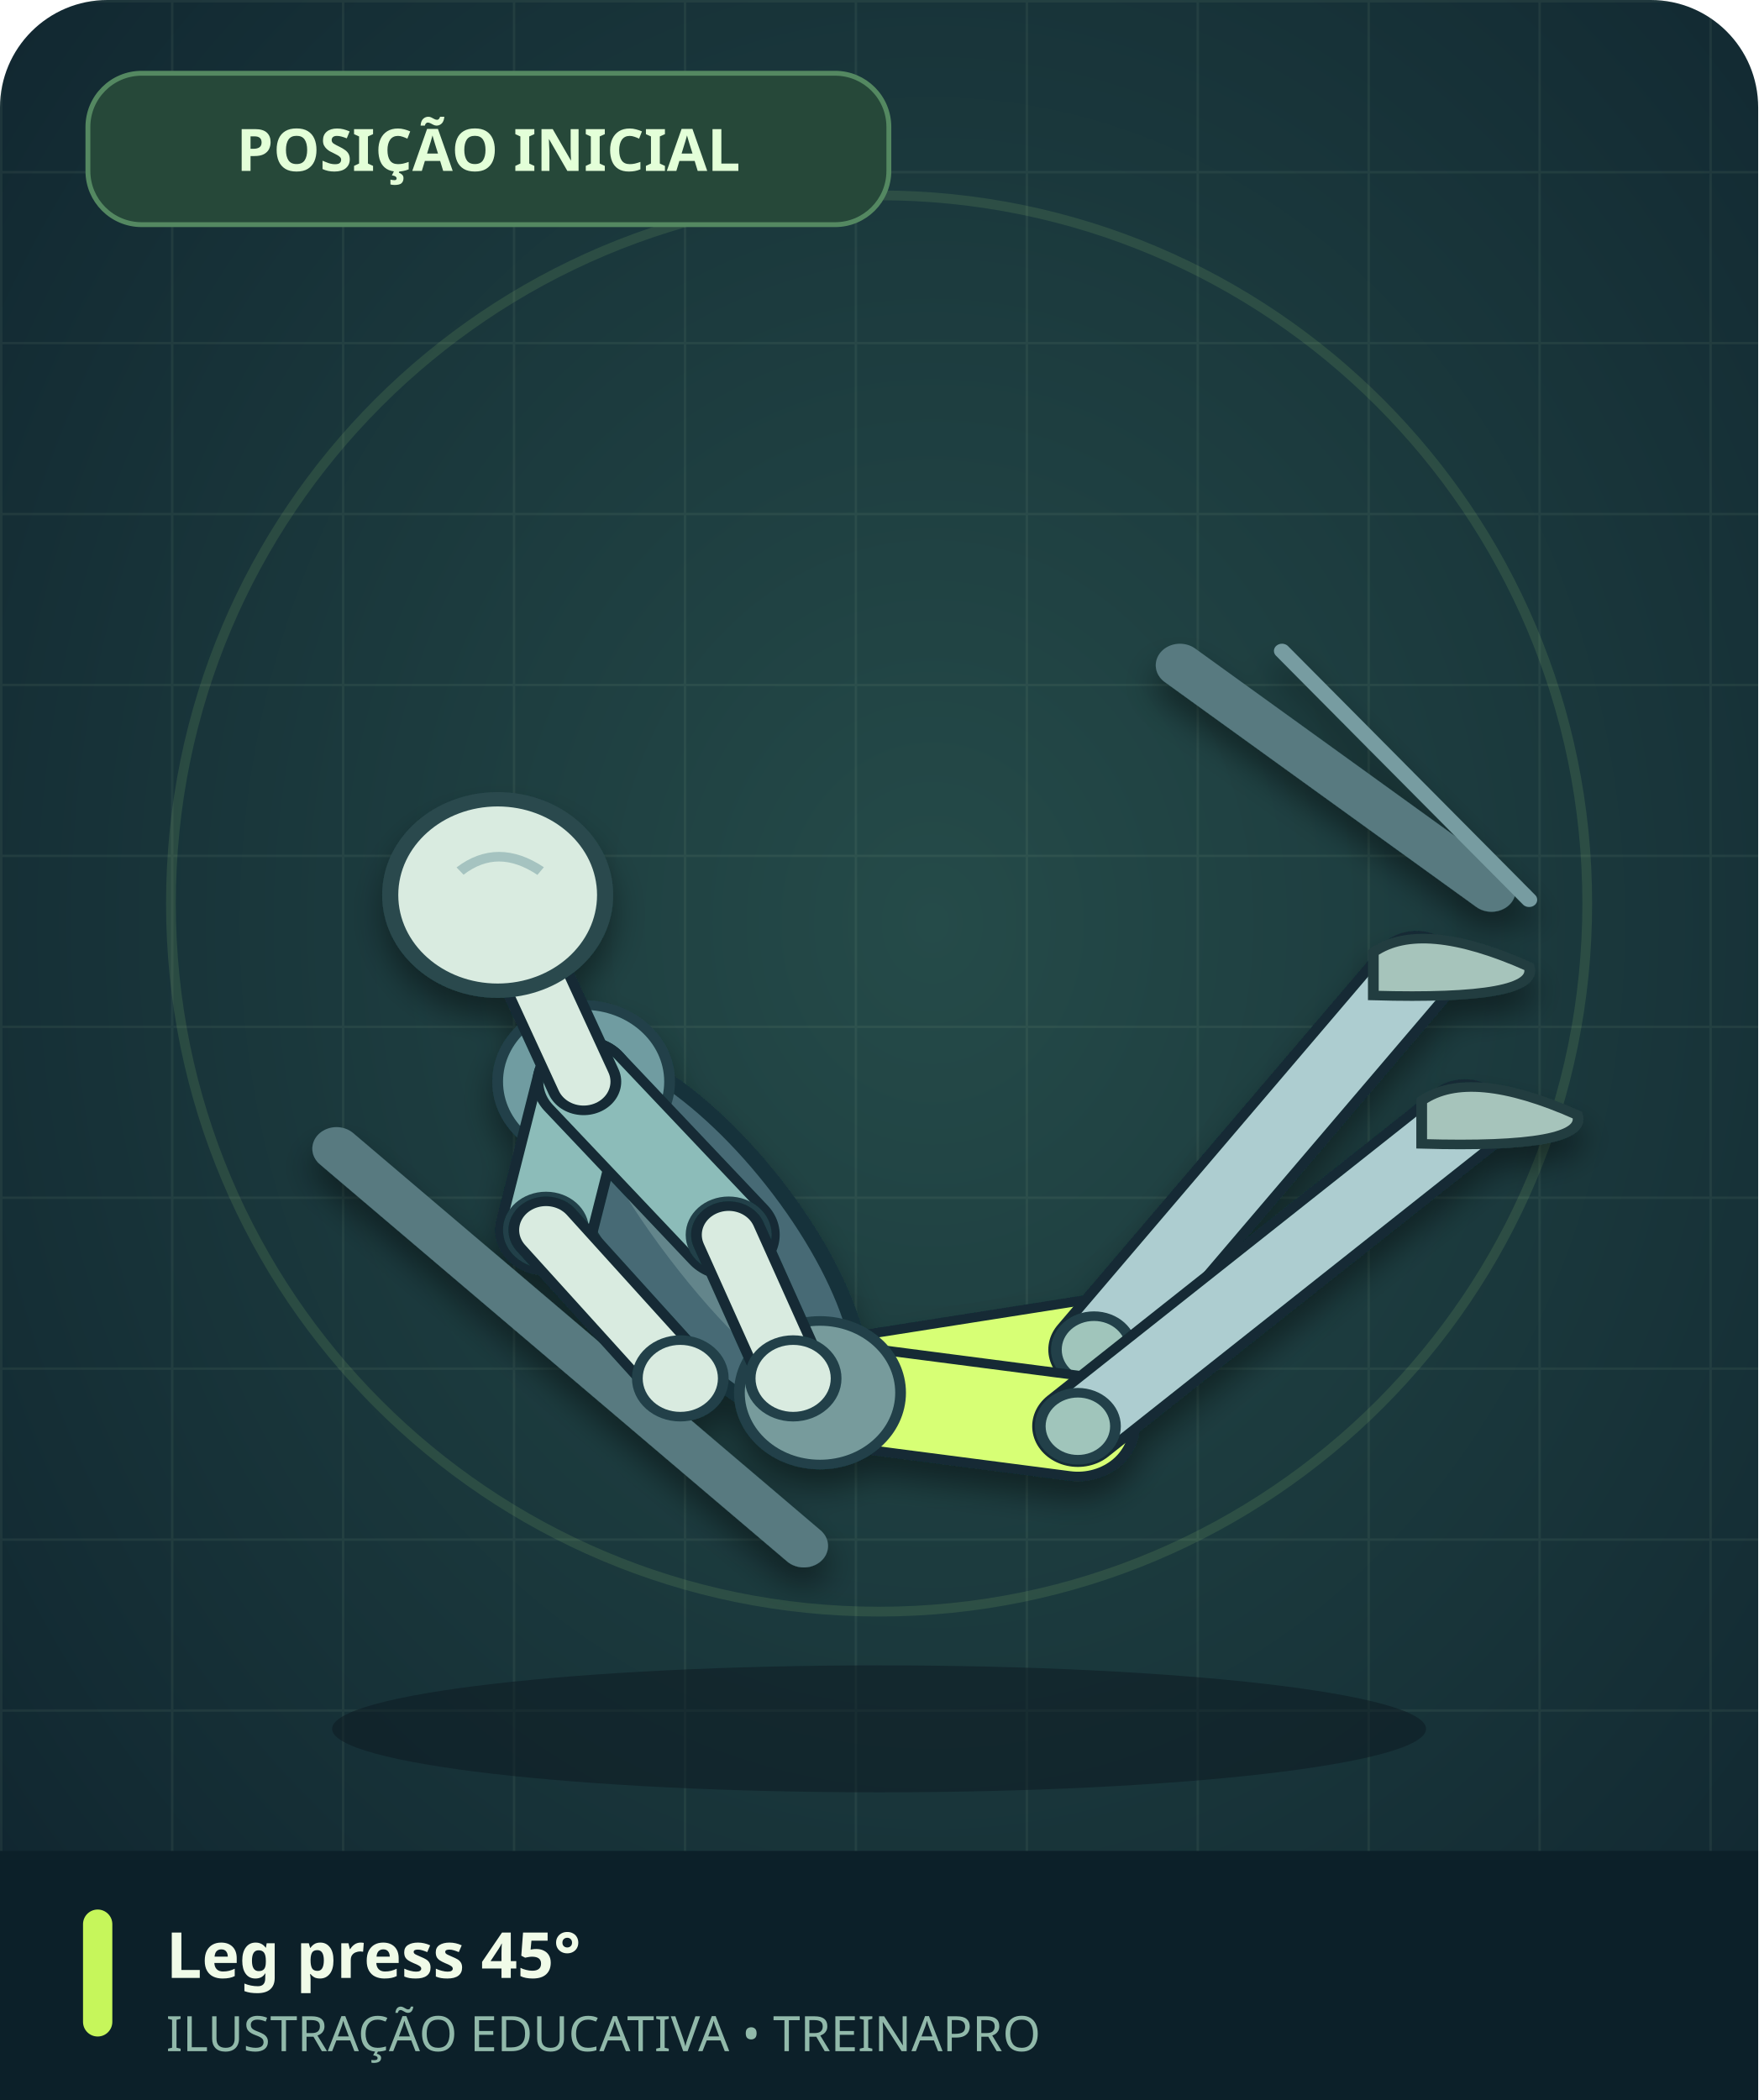
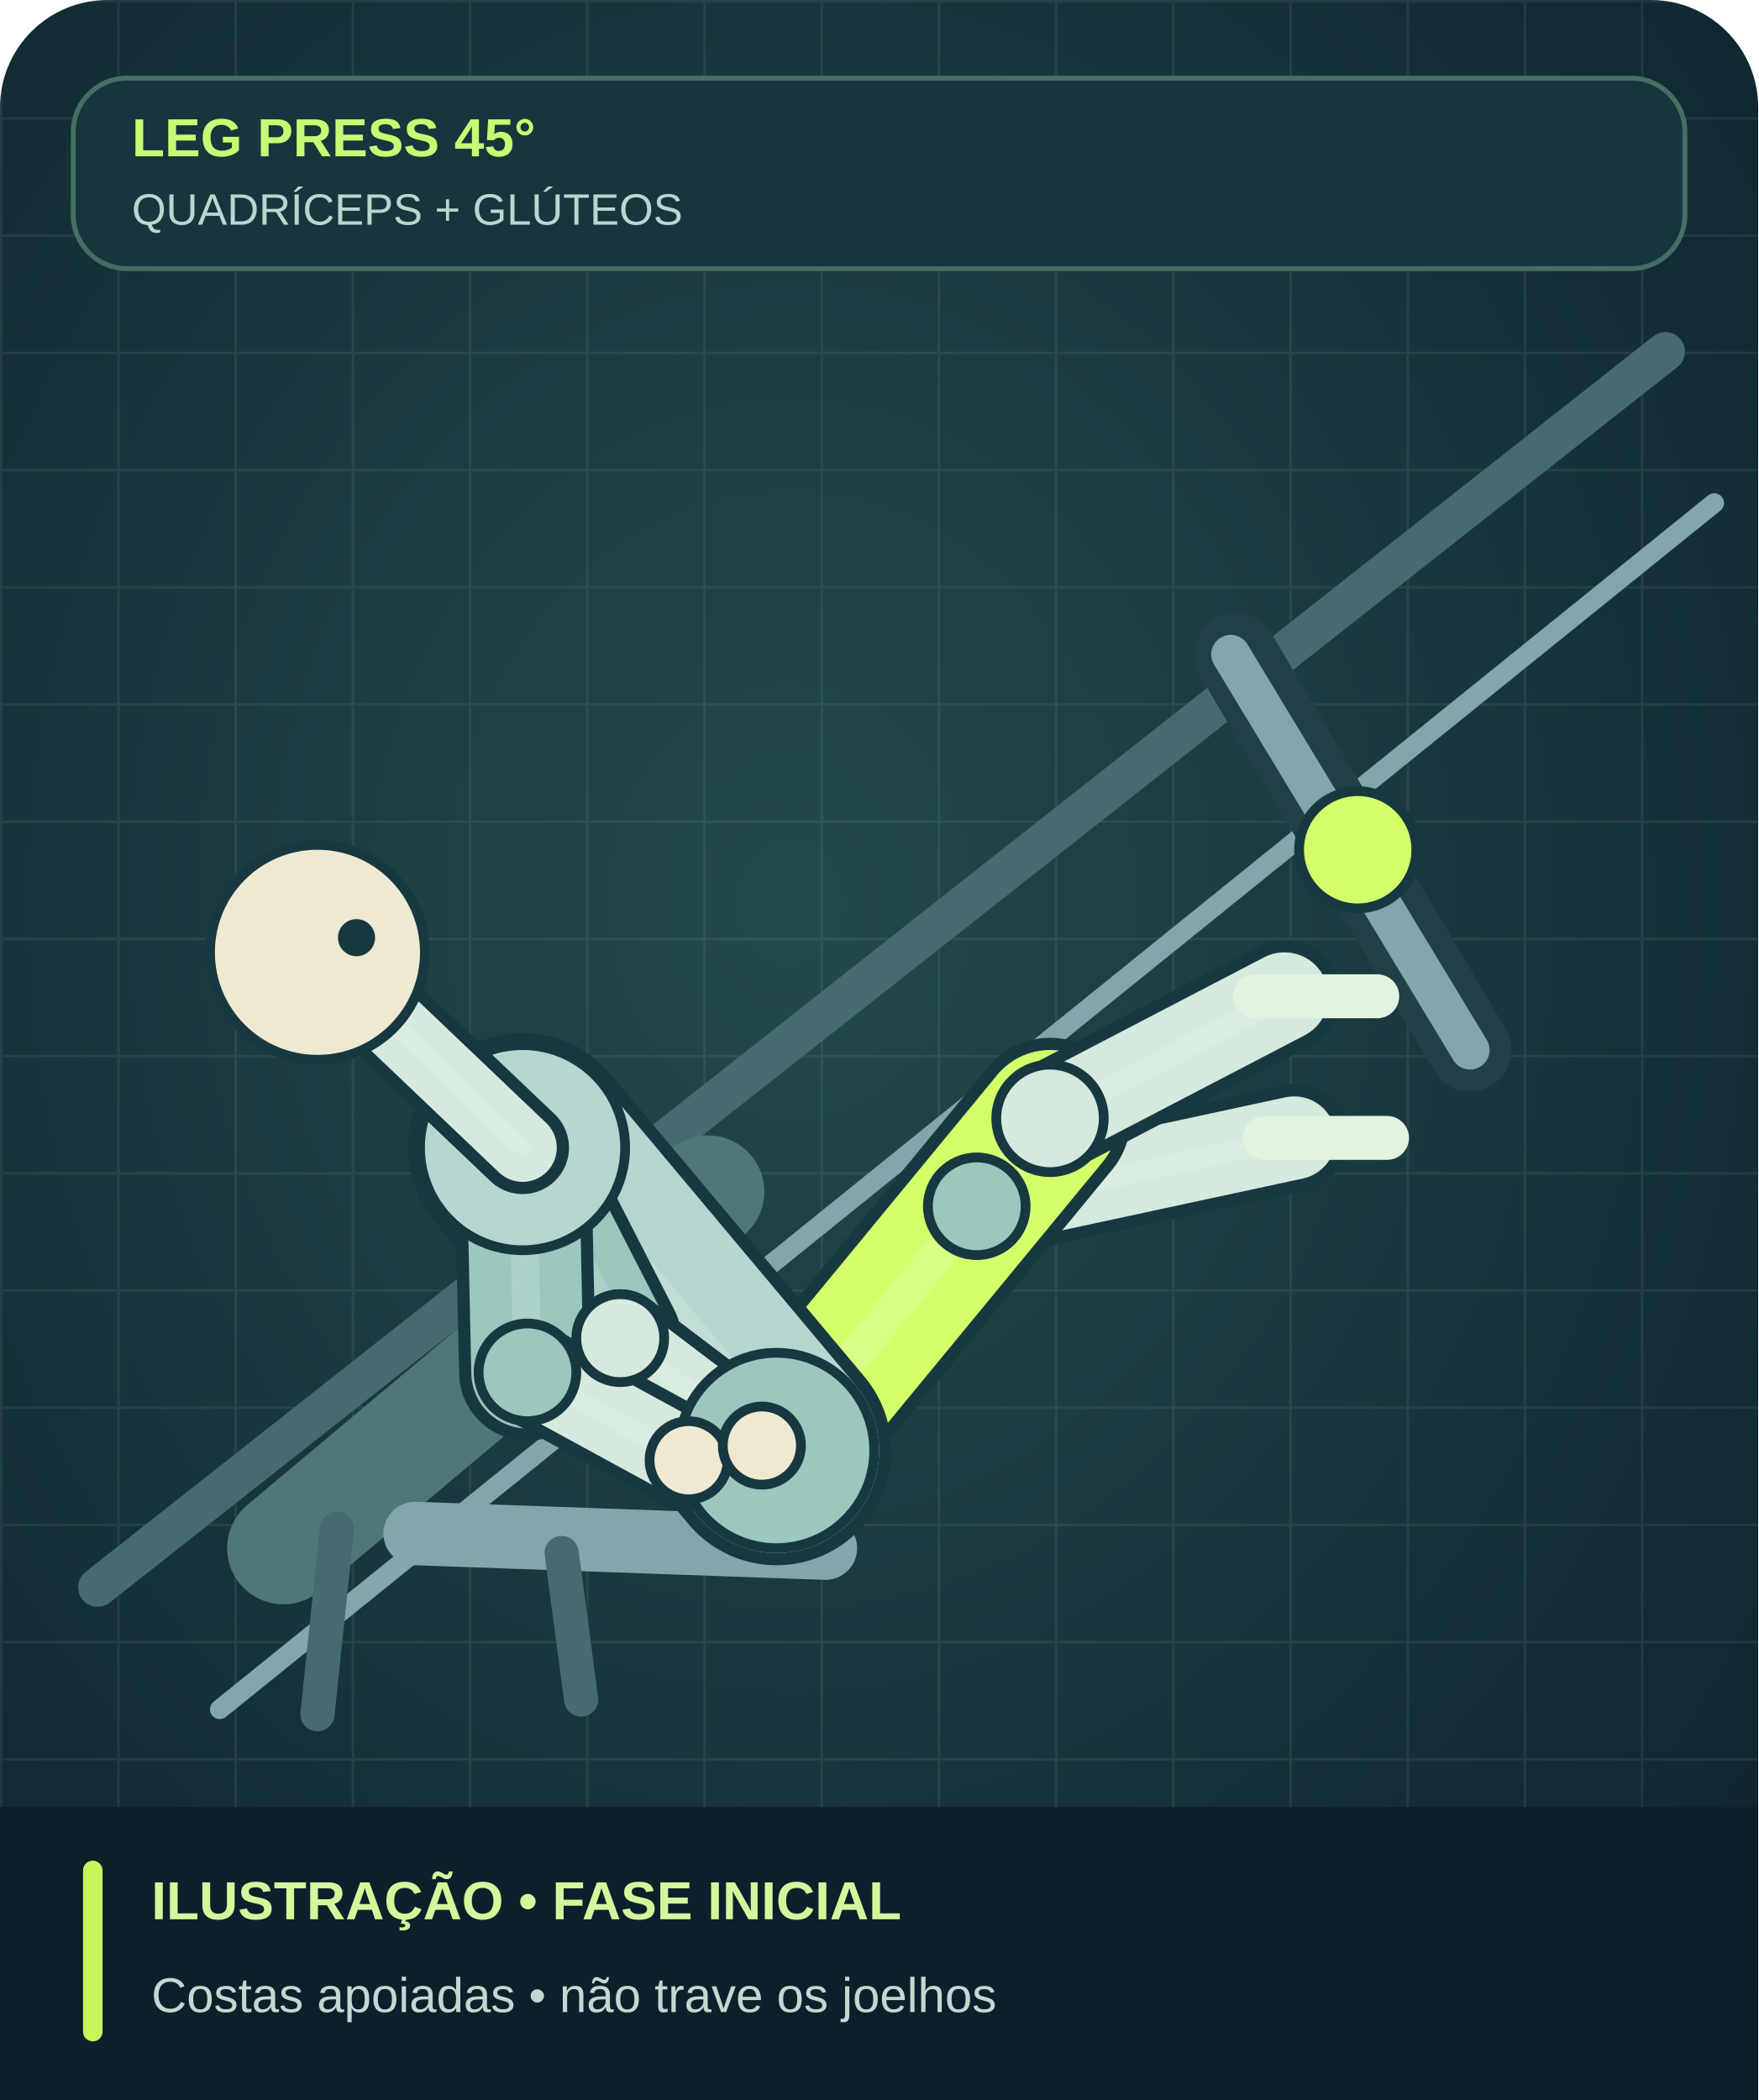
<svg xmlns="http://www.w3.org/2000/svg" viewBox="0 0 360 430" role="img" aria-labelledby="title desc">
  <defs>
-     <radialGradient id="bg" cx=".53" cy=".44" r=".78">
-       <stop stop-color="#254b49" />
-       <stop offset="1" stop-color="#0e222d" />
+     <radialGradient id="back" cx="45%" cy="43%" r="78%">
+       <stop stop-color="#234b4a" />
+       <stop offset="1" stop-color="#0d222e" />
    </radialGradient>
-     <pattern id="grid" width="35" height="35" patternUnits="userSpaceOnUse">
-       <path d="M35 0H0V35" stroke="#bddcb8" stroke-opacity=".07" fill="none" />
+     <pattern id="gr" patternUnits="userSpaceOnUse" width="24" height="24">
+       <path d="M24 0H0V24" fill="none" stroke="#bbd4cb" stroke-opacity=".09" />
    </pattern>
-     <filter id="glow" x="-30%" y="-30%" width="160%" height="160%">
-       <feDropShadow dx="0" dy="4" stdDeviation="3" flood-color="#000" flood-opacity=".40" />
-     </filter>
  </defs>
-   <rect width="360" height="430" rx="22" fill="url(#bg)" />
-   <rect width="360" height="430" rx="22" fill="url(#grid)" />
-   <ellipse cx="180" cy="354" rx="112" ry="13" fill="#0b1820" opacity=".50" />
-   <circle cx="180" cy="185" r="145" fill="none" stroke="#b5ef80" stroke-opacity=".12" stroke-width="2" />
-   <rect x="18" y="15" width="164" height="31" rx="11" fill="#264839" stroke="#548861" />
-   <text x="100" y="35" text-anchor="middle" fill="#e3ffd8" font-family="sans-serif" font-size="12" font-weight="bold">POSIÇÃO INICIAL</text>
-   <g transform="translate(37 49) scale(1.1 .98)" filter="url(#glow)">
-     <line x1="29" y1="190" x2="116" y2="273" stroke="#587a80" stroke-width="9" stroke-linecap="round" />
-     <line x1="186" y1="89" x2="244" y2="136" stroke="#587a80" stroke-width="9" stroke-linecap="round" />
-     <line x1="205" y1="86" x2="251" y2="138" stroke="#779ca1" stroke-width="3" stroke-linecap="round" />
-     <line x1="119" y1="241" x2="170" y2="232" stroke="#122c34" stroke-width="23" stroke-linecap="round" />
-     <line x1="119" y1="241" x2="170" y2="232" stroke="#d7ff75" stroke-width="19" stroke-linecap="round" />
-     <line x1="170" y1="232" x2="230" y2="153" stroke="#122c34" stroke-width="17" stroke-linecap="round" />
-     <line x1="170" y1="232" x2="230" y2="153" stroke="#adcdd0" stroke-width="13" stroke-linecap="round" />
-     <circle cx="170" cy="232" r="7" fill="#a0c5bb" stroke="#214149" stroke-width="2" />
-     <path d="M222 149 Q231 142 251 152 Q253 159 222 158Z" fill="#a6c4bb" stroke="#243c40" stroke-width="2" />
-     <line x1="119" y1="241" x2="167" y2="248" stroke="#122c34" stroke-width="23" stroke-linecap="round" />
-     <line x1="119" y1="241" x2="167" y2="248" stroke="#d7ff75" stroke-width="19" stroke-linecap="round" />
-     <line x1="167" y1="248" x2="239" y2="184" stroke="#122c34" stroke-width="17" stroke-linecap="round" />
-     <line x1="167" y1="248" x2="239" y2="184" stroke="#adcdd0" stroke-width="13" stroke-linecap="round" />
-     <circle cx="167" cy="248" r="7" fill="#a0c5bb" stroke="#214149" stroke-width="2" />
-     <path d="M231 180 Q240 173 260 183 Q262 190 231 189Z" fill="#a6c4bb" stroke="#243c40" stroke-width="2" />
-     <ellipse cx="97.0" cy="208.5" rx="17.5" ry="46.25" transform="rotate(-34.09 97.0 208.5)" fill="#466a75" stroke="#18333b" stroke-width="3" />
-     <ellipse cx="95.0" cy="208.5" rx="5.5" ry="32.25" transform="rotate(-34.09 97.0 208.5)" fill="#deefe3" opacity=".2" />
-     <circle cx="119" cy="241" r="15" fill="#779b9c" stroke="#214149" stroke-width="2" />
-     <circle cx="75" cy="176" r="16" fill="#6f9ca1" stroke="#214149" stroke-width="2" />
-     <line x1="75" y1="176" x2="68" y2="207" stroke="#122c34" stroke-width="19" stroke-linecap="round" />
-     <line x1="75" y1="176" x2="68" y2="207" stroke="#8cbcb9" stroke-width="15" stroke-linecap="round" />
-     <circle cx="68" cy="207" r="7" fill="#91bbba" stroke="#214149" stroke-width="2" />
-     <line x1="68" y1="207" x2="93" y2="238" stroke="#122c34" stroke-width="14" stroke-linecap="round" />
-     <line x1="68" y1="207" x2="93" y2="238" stroke="#d9ebe0" stroke-width="10" stroke-linecap="round" />
-     <circle cx="93" cy="238" r="8" fill="#d9ebe0" stroke="#214149" stroke-width="2" />
-     <line x1="75" y1="176" x2="102" y2="208" stroke="#122c34" stroke-width="19" stroke-linecap="round" />
-     <line x1="75" y1="176" x2="102" y2="208" stroke="#8cbcb9" stroke-width="15" stroke-linecap="round" />
-     <circle cx="102" cy="208" r="7" fill="#91bbba" stroke="#214149" stroke-width="2" />
-     <line x1="102" y1="208" x2="114" y2="238" stroke="#122c34" stroke-width="14" stroke-linecap="round" />
-     <line x1="102" y1="208" x2="114" y2="238" stroke="#d9ebe0" stroke-width="10" stroke-linecap="round" />
-     <circle cx="114" cy="238" r="8" fill="#d9ebe0" stroke="#214149" stroke-width="2" />
-     <line x1="75" y1="176" x2="59" y2="137" stroke="#122c34" stroke-width="14" stroke-linecap="round" />
-     <line x1="75" y1="176" x2="59" y2="137" stroke="#d9ebe0" stroke-width="10" stroke-linecap="round" />
-     <circle cx="59" cy="137" r="20" fill="#d9ebe0" stroke="#2a4a4e" stroke-width="3" />
-     <path d="M52 132 Q59 126 67 132" fill="none" stroke="#82a8aa" stroke-width="2" opacity=".6" />
+   <rect width="360" height="430" rx="22" fill="url(#back)" />
+   <rect width="360" height="430" rx="22" fill="url(#gr)" />
+   <rect x="15" y="16" rx="11" width="330" height="39" fill="#17353c" stroke="#456f63" />
+   <text x="27" y="32" fill="#c7fb74" font-size="11" font-weight="800" font-family="Arial,sans-serif">LEG PRESS 45°</text>
+   <text x="27" y="46" fill="#b7d8ce" font-size="9" font-family="Arial,sans-serif">QUADRÍCEPS + GLÚTEOS</text>
+   <g transform="translate(0 -2)">
+     <line x1="20.00" y1="327.00" x2="341.00" y2="74.00" stroke="#456b70" stroke-width="8" stroke-linecap="round" />
+     <line x1="45.00" y1="352.00" x2="351.00" y2="105.00" stroke="#82a6a9" stroke-width="4" stroke-linecap="round" />
+     <line x1="58.00" y1="319.00" x2="145.00" y2="246.00" stroke="#507777" stroke-width="23" stroke-linecap="round" />
+     <line x1="85.00" y1="316.00" x2="169.00" y2="319.00" stroke="#82a6a9" stroke-width="13" stroke-linecap="round" />
+     <line x1="69.00" y1="315.00" x2="65.00" y2="353.00" stroke="#456b70" stroke-width="7" stroke-linecap="round" />
+     <line x1="115.00" y1="320.00" x2="119.00" y2="350.00" stroke="#456b70" stroke-width="7" stroke-linecap="round" />
+     <line x1="253.00" y1="136.00" x2="301.00" y2="217.00" stroke="#203f48" stroke-width="17" stroke-linecap="round" />
+     <line x1="252.00" y1="136.00" x2="301.00" y2="217.00" stroke="#82a6a9" stroke-width="8" stroke-linecap="round" />
+     <circle cx="278.00" cy="176.00" r="12.00" fill="#d2ff6a" stroke="#173840" stroke-width="2" />
+     <line x1="159.00" y1="299.00" x2="200.00" y2="249.00" stroke="#173840" stroke-width="30" stroke-linecap="round" />
+     <line x1="159.00" y1="299.00" x2="200.00" y2="249.00" stroke="#9cc7bf" stroke-width="25" stroke-linecap="round" />
+     <line x1="159.00" y1="299.00" x2="200.00" y2="249.00" stroke="#f3fff2" stroke-width="6.25" stroke-linecap="round" opacity=".18" />
+     <line x1="200.00" y1="249.00" x2="265.00" y2="235.00" stroke="#173840" stroke-width="22" stroke-linecap="round" />
+     <line x1="200.00" y1="249.00" x2="265.00" y2="235.00" stroke="#d5e9de" stroke-width="17" stroke-linecap="round" />
+     <line x1="200.00" y1="249.00" x2="265.00" y2="235.00" stroke="#f3fff2" stroke-width="4.25" stroke-linecap="round" opacity=".18" />
+     <line x1="159.00" y1="299.00" x2="215.00" y2="231.00" stroke="#173840" stroke-width="33" stroke-linecap="round" />
+     <line x1="159.00" y1="299.00" x2="215.00" y2="231.00" stroke="#d2ff6a" stroke-width="28" stroke-linecap="round" />
+     <line x1="159.00" y1="299.00" x2="215.00" y2="231.00" stroke="#f3fff2" stroke-width="7" stroke-linecap="round" opacity=".18" />
+     <line x1="215.00" y1="231.00" x2="263.00" y2="206.00" stroke="#173840" stroke-width="23" stroke-linecap="round" />
+     <line x1="215.00" y1="231.00" x2="263.00" y2="206.00" stroke="#d5e9de" stroke-width="18" stroke-linecap="round" />
+     <line x1="215.00" y1="231.00" x2="263.00" y2="206.00" stroke="#f3fff2" stroke-width="4.5" stroke-linecap="round" opacity=".18" />
+     <line x1="107.00" y1="237.00" x2="159.00" y2="299.00" stroke="#173840" stroke-width="47" stroke-linecap="round" />
+     <line x1="107.00" y1="237.00" x2="159.00" y2="299.00" stroke="#b6d6d0" stroke-width="42" stroke-linecap="round" />
+     <line x1="107.00" y1="237.00" x2="159.00" y2="299.00" stroke="#f3fff2" stroke-width="10.5" stroke-linecap="round" opacity=".18" />
+     <line x1="107.00" y1="237.00" x2="127.00" y2="276.00" stroke="#173840" stroke-width="25" stroke-linecap="round" />
+     <line x1="107.00" y1="237.00" x2="127.00" y2="276.00" stroke="#9cc7bf" stroke-width="20" stroke-linecap="round" />
+     <line x1="107.00" y1="237.00" x2="127.00" y2="276.00" stroke="#f3fff2" stroke-width="5" stroke-linecap="round" opacity=".18" />
+     <line x1="127.00" y1="276.00" x2="156.00" y2="298.00" stroke="#173840" stroke-width="20" stroke-linecap="round" />
+     <line x1="127.00" y1="276.00" x2="156.00" y2="298.00" stroke="#d5e9de" stroke-width="15" stroke-linecap="round" />
+     <line x1="127.00" y1="276.00" x2="156.00" y2="298.00" stroke="#f3fff2" stroke-width="3.75" stroke-linecap="round" opacity=".18" />
+     <line x1="107.00" y1="237.00" x2="108.00" y2="283.00" stroke="#173840" stroke-width="28" stroke-linecap="round" />
+     <line x1="107.00" y1="237.00" x2="108.00" y2="283.00" stroke="#9cc7bf" stroke-width="23" stroke-linecap="round" />
+     <line x1="107.00" y1="237.00" x2="108.00" y2="283.00" stroke="#f3fff2" stroke-width="5.75" stroke-linecap="round" opacity=".18" />
+     <line x1="108.00" y1="283.00" x2="141.00" y2="301.00" stroke="#173840" stroke-width="21" stroke-linecap="round" />
+     <line x1="108.00" y1="283.00" x2="141.00" y2="301.00" stroke="#d5e9de" stroke-width="16" stroke-linecap="round" />
+     <line x1="108.00" y1="283.00" x2="141.00" y2="301.00" stroke="#f3fff2" stroke-width="4" stroke-linecap="round" opacity=".18" />
+     <circle cx="159.00" cy="299.00" r="20.00" fill="#9cc7bf" stroke="#173840" stroke-width="2" />
+     <circle cx="107.00" cy="237.00" r="21.00" fill="#b6d6d0" stroke="#173840" stroke-width="2" />
+     <circle cx="215.00" cy="231.00" r="11.00" fill="#d5e9de" stroke="#173840" stroke-width="2" />
+     <circle cx="200.00" cy="249.00" r="10.00" fill="#9cc7bf" stroke="#173840" stroke-width="2" />
+     <circle cx="108.00" cy="283.00" r="10.00" fill="#9cc7bf" stroke="#173840" stroke-width="2" />
+     <circle cx="127.00" cy="276.00" r="9.00" fill="#d5e9de" stroke="#173840" stroke-width="2" />
+     <circle cx="141.00" cy="301.00" r="8.00" fill="#f0e9d2" stroke="#173840" stroke-width="2" />
+     <circle cx="156.00" cy="298.00" r="8.00" fill="#f0e9d2" stroke="#173840" stroke-width="2" />
+     <line x1="107.00" y1="237.00" x2="65.00" y2="197.00" stroke="#173840" stroke-width="19" stroke-linecap="round" />
+     <line x1="107.00" y1="237.00" x2="65.00" y2="197.00" stroke="#d5e9de" stroke-width="14" stroke-linecap="round" />
+     <line x1="107.00" y1="237.00" x2="65.00" y2="197.00" stroke="#f3fff2" stroke-width="3.5" stroke-linecap="round" opacity=".18" />
+     <circle cx="65.00" cy="197.00" r="22.00" fill="#f0e9d2" stroke="#173840" stroke-width="2" />
+     <circle cx="73.00" cy="194.00" r="2.80" fill="#173840" stroke="#173840" stroke-width="2" />
+     <line x1="257.00" y1="206.00" x2="282.00" y2="206.00" stroke="#e2f3df" stroke-width="9" stroke-linecap="round" />
+     <line x1="259.00" y1="235.00" x2="284.00" y2="235.00" stroke="#e2f3df" stroke-width="9" stroke-linecap="round" />
  </g>
-   <rect x="0" y="379" width="360" height="51" fill="#0c2029" />
-   <rect x="17" y="391" width="6" height="26" rx="3" fill="#c6f65b" />
-   <text x="34" y="405" fill="#f0fbe8" font-family="sans-serif" font-size="13" font-weight="bold">Leg press 45°</text>
-   <text x="34" y="420" fill="#91b9aa" font-family="sans-serif" font-size="10">ILUSTRAÇÃO EDUCATIVA • TREINAPRO</text>
+   <rect x="0" y="370" width="360" height="60" fill="#0c202b" />
+   <rect x="17" y="381" width="4" height="37" rx="2" fill="#c6f65b" />
+   <text x="31" y="393" fill="#d6f69c" font-size="11" font-family="Arial,sans-serif" font-weight="800">ILUSTRAÇÃO • FASE INICIAL</text>
+   <text x="31" y="412" fill="#c2d9d1" font-size="10" font-family="Arial,sans-serif">Costas apoiadas • não trave os joelhos</text>
</svg>
